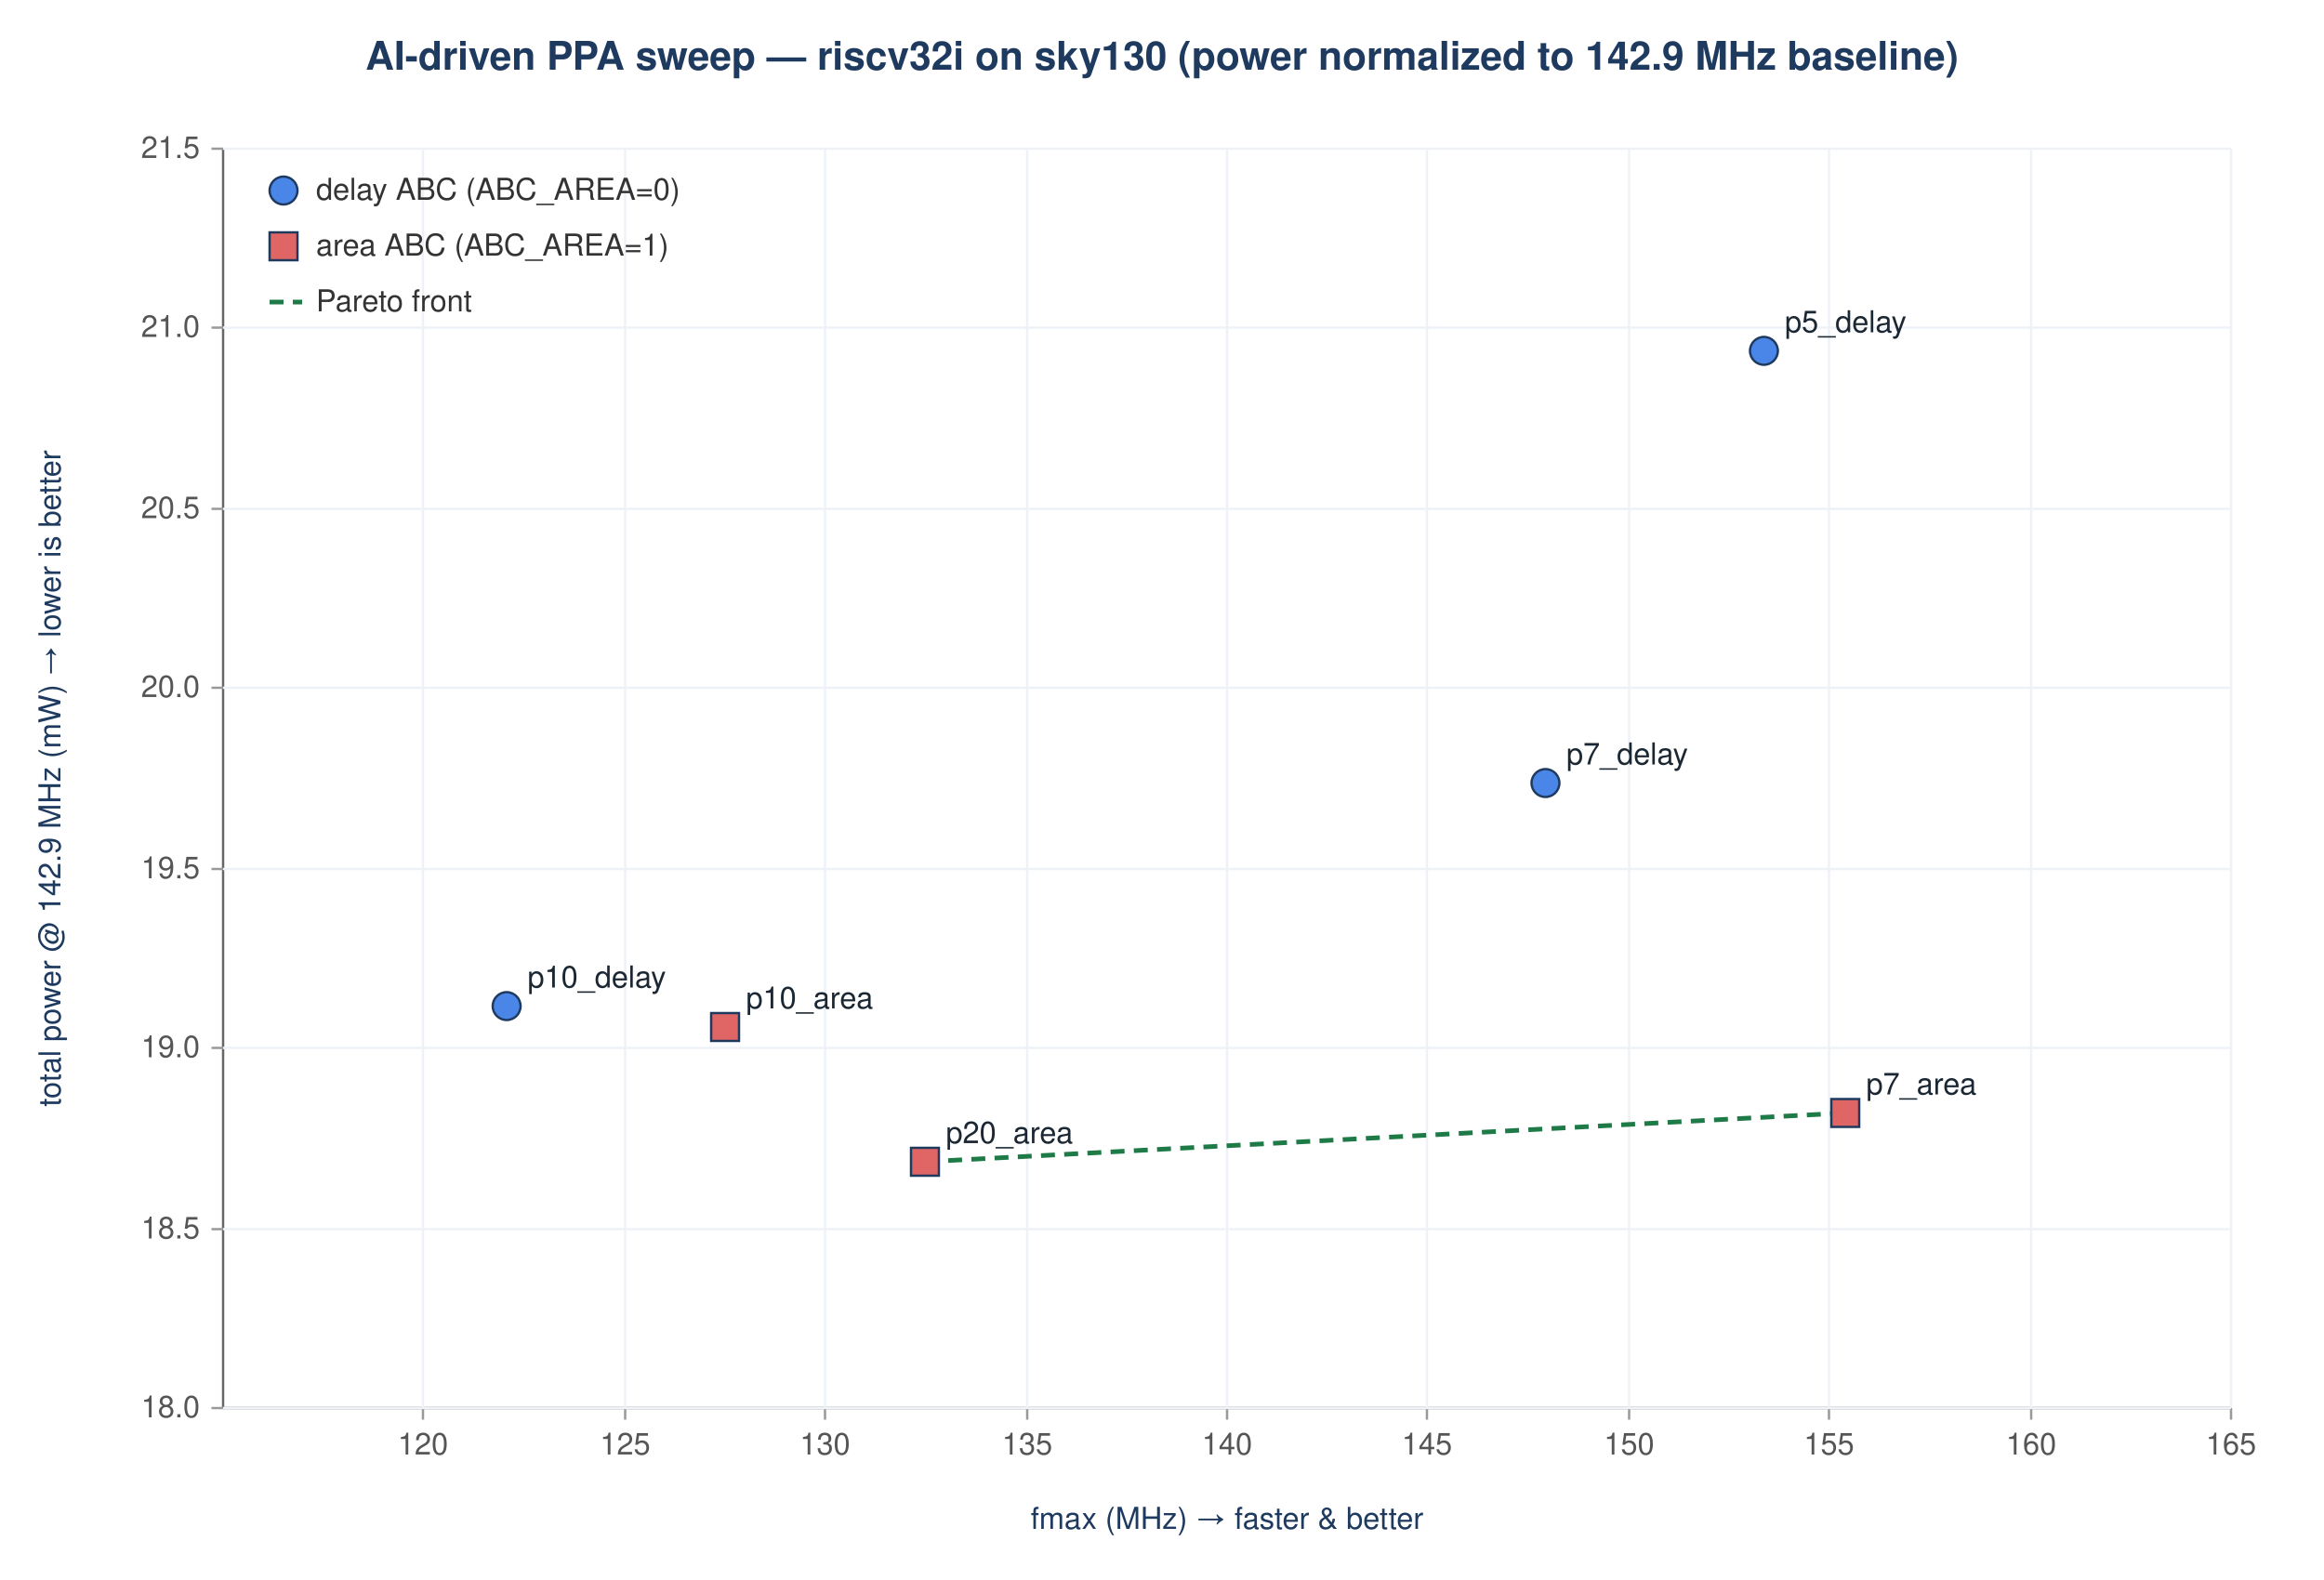
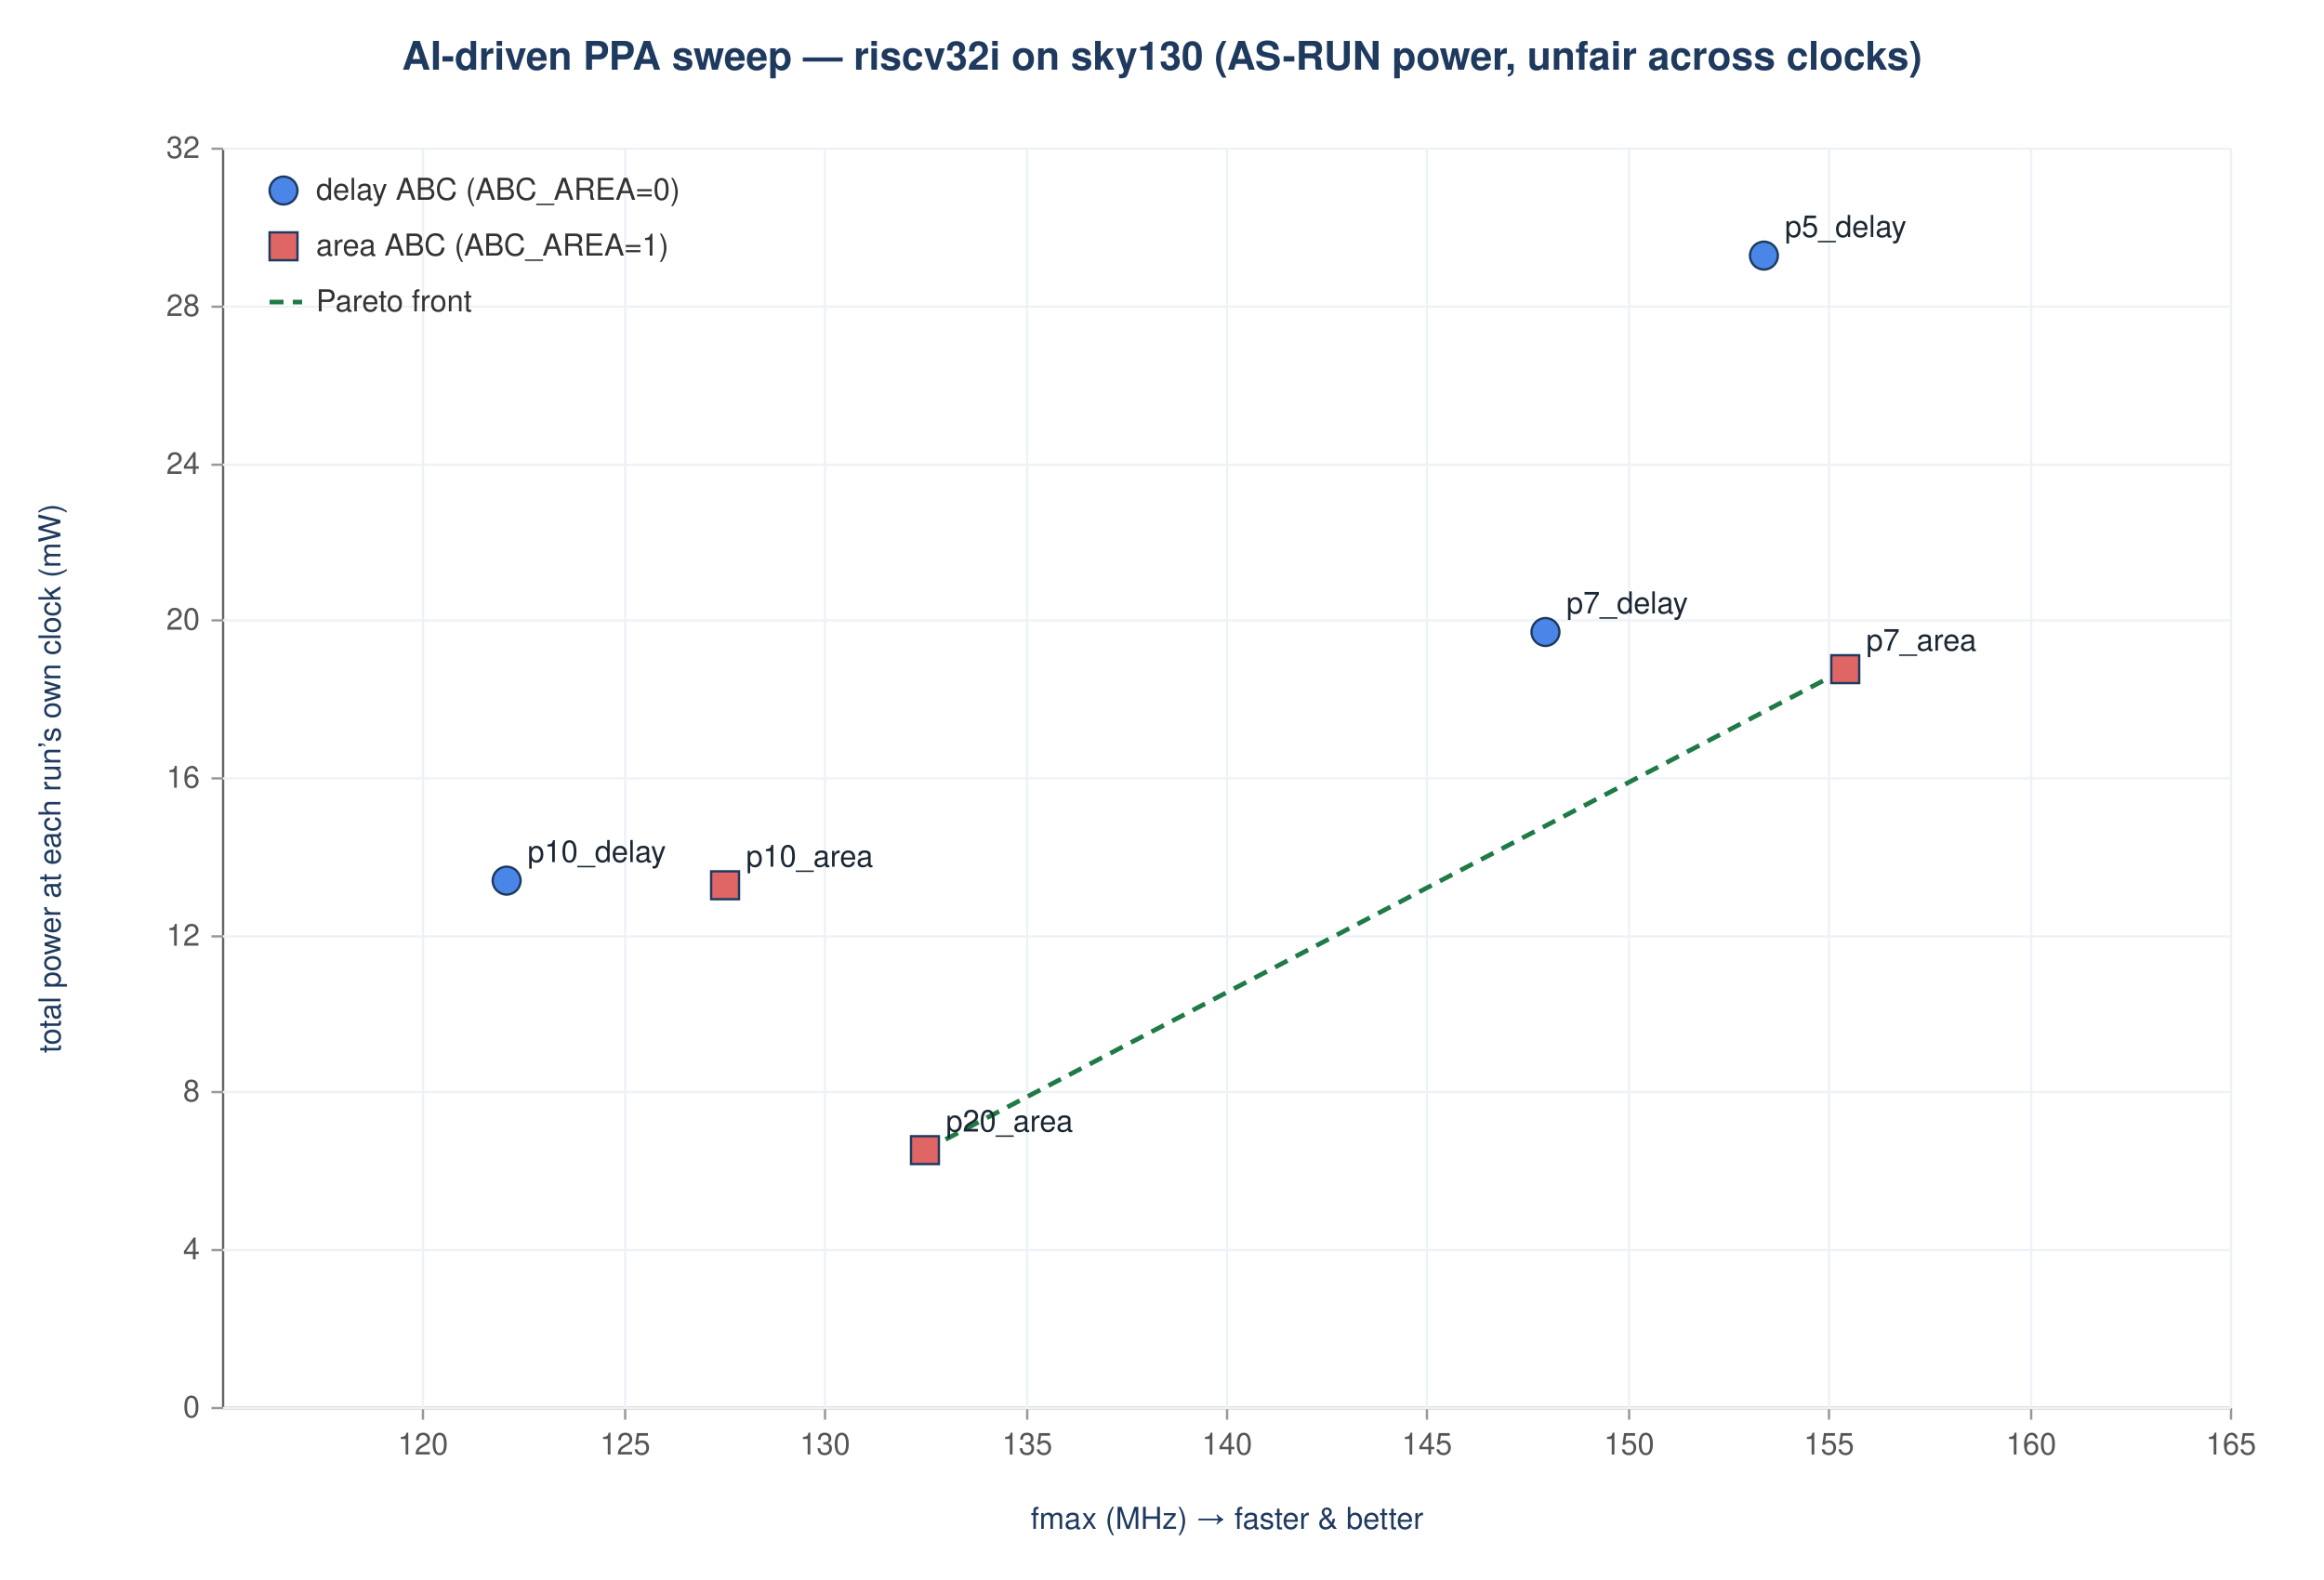
<svg xmlns="http://www.w3.org/2000/svg" width="1000" height="680" font-family="Helvetica,Arial" font-size="13">
  <rect width="1000" height="680" fill="#ffffff" />
-   <text x="500.0" y="30" text-anchor="middle" font-size="17" font-weight="bold" fill="#1f3a5f">AI-driven PPA sweep — riscv32i on sky130 (power normalized to 142.9 MHz baseline)</text>
+   <text x="500.0" y="30" text-anchor="middle" font-size="17" font-weight="bold" fill="#1f3a5f">AI-driven PPA sweep — riscv32i on sky130 (AS-RUN power, unfair across clocks)</text>
  <line x1="96" y1="606" x2="960" y2="606" stroke="#666" />
  <line x1="96" y1="64" x2="96" y2="606" stroke="#666" />
  <line x1="182" y1="64" x2="182" y2="606" stroke="#eef2f7" />
  <line x1="182" y1="606" x2="182" y2="611" stroke="#999" />
  <text x="182" y="626" text-anchor="middle" fill="#555">120</text>
  <line x1="269" y1="64" x2="269" y2="606" stroke="#eef2f7" />
  <line x1="269" y1="606" x2="269" y2="611" stroke="#999" />
  <text x="269" y="626" text-anchor="middle" fill="#555">125</text>
  <line x1="355" y1="64" x2="355" y2="606" stroke="#eef2f7" />
  <line x1="355" y1="606" x2="355" y2="611" stroke="#999" />
  <text x="355" y="626" text-anchor="middle" fill="#555">130</text>
  <line x1="442" y1="64" x2="442" y2="606" stroke="#eef2f7" />
  <line x1="442" y1="606" x2="442" y2="611" stroke="#999" />
  <text x="442" y="626" text-anchor="middle" fill="#555">135</text>
  <line x1="528" y1="64" x2="528" y2="606" stroke="#eef2f7" />
  <line x1="528" y1="606" x2="528" y2="611" stroke="#999" />
  <text x="528" y="626" text-anchor="middle" fill="#555">140</text>
  <line x1="614" y1="64" x2="614" y2="606" stroke="#eef2f7" />
  <line x1="614" y1="606" x2="614" y2="611" stroke="#999" />
  <text x="614" y="626" text-anchor="middle" fill="#555">145</text>
  <line x1="701" y1="64" x2="701" y2="606" stroke="#eef2f7" />
  <line x1="701" y1="606" x2="701" y2="611" stroke="#999" />
  <text x="701" y="626" text-anchor="middle" fill="#555">150</text>
  <line x1="787" y1="64" x2="787" y2="606" stroke="#eef2f7" />
  <line x1="787" y1="606" x2="787" y2="611" stroke="#999" />
  <text x="787" y="626" text-anchor="middle" fill="#555">155</text>
  <line x1="874" y1="64" x2="874" y2="606" stroke="#eef2f7" />
  <line x1="874" y1="606" x2="874" y2="611" stroke="#999" />
  <text x="874" y="626" text-anchor="middle" fill="#555">160</text>
  <line x1="960" y1="64" x2="960" y2="606" stroke="#eef2f7" />
  <line x1="960" y1="606" x2="960" y2="611" stroke="#999" />
  <text x="960" y="626" text-anchor="middle" fill="#555">165</text>
  <line x1="96" y1="606" x2="960" y2="606" stroke="#eef2f7" />
  <line x1="91" y1="606" x2="96" y2="606" stroke="#999" />
-   <text x="86" y="610" text-anchor="end" fill="#555">18.0</text>
-   <line x1="96" y1="529" x2="960" y2="529" stroke="#eef2f7" />
-   <line x1="91" y1="529" x2="96" y2="529" stroke="#999" />
-   <text x="86" y="533" text-anchor="end" fill="#555">18.5</text>
-   <line x1="96" y1="451" x2="960" y2="451" stroke="#eef2f7" />
-   <line x1="91" y1="451" x2="96" y2="451" stroke="#999" />
-   <text x="86" y="455" text-anchor="end" fill="#555">19.0</text>
-   <line x1="96" y1="374" x2="960" y2="374" stroke="#eef2f7" />
-   <line x1="91" y1="374" x2="96" y2="374" stroke="#999" />
-   <text x="86" y="378" text-anchor="end" fill="#555">19.5</text>
-   <line x1="96" y1="296" x2="960" y2="296" stroke="#eef2f7" />
-   <line x1="91" y1="296" x2="96" y2="296" stroke="#999" />
-   <text x="86" y="300" text-anchor="end" fill="#555">20.0</text>
-   <line x1="96" y1="219" x2="960" y2="219" stroke="#eef2f7" />
-   <line x1="91" y1="219" x2="96" y2="219" stroke="#999" />
-   <text x="86" y="223" text-anchor="end" fill="#555">20.5</text>
-   <line x1="96" y1="141" x2="960" y2="141" stroke="#eef2f7" />
-   <line x1="91" y1="141" x2="96" y2="141" stroke="#999" />
-   <text x="86" y="145" text-anchor="end" fill="#555">21.0</text>
+   <text x="86" y="610" text-anchor="end" fill="#555">0</text>
+   <line x1="96" y1="538" x2="960" y2="538" stroke="#eef2f7" />
+   <line x1="91" y1="538" x2="96" y2="538" stroke="#999" />
+   <text x="86" y="542" text-anchor="end" fill="#555">4</text>
+   <line x1="96" y1="470" x2="960" y2="470" stroke="#eef2f7" />
+   <line x1="91" y1="470" x2="96" y2="470" stroke="#999" />
+   <text x="86" y="474" text-anchor="end" fill="#555">8</text>
+   <line x1="96" y1="403" x2="960" y2="403" stroke="#eef2f7" />
+   <line x1="91" y1="403" x2="96" y2="403" stroke="#999" />
+   <text x="86" y="407" text-anchor="end" fill="#555">12</text>
+   <line x1="96" y1="335" x2="960" y2="335" stroke="#eef2f7" />
+   <line x1="91" y1="335" x2="96" y2="335" stroke="#999" />
+   <text x="86" y="339" text-anchor="end" fill="#555">16</text>
+   <line x1="96" y1="267" x2="960" y2="267" stroke="#eef2f7" />
+   <line x1="91" y1="267" x2="96" y2="267" stroke="#999" />
+   <text x="86" y="271" text-anchor="end" fill="#555">20</text>
+   <line x1="96" y1="200" x2="960" y2="200" stroke="#eef2f7" />
+   <line x1="91" y1="200" x2="96" y2="200" stroke="#999" />
+   <text x="86" y="204" text-anchor="end" fill="#555">24</text>
+   <line x1="96" y1="132" x2="960" y2="132" stroke="#eef2f7" />
+   <line x1="91" y1="132" x2="96" y2="132" stroke="#999" />
+   <text x="86" y="136" text-anchor="end" fill="#555">28</text>
  <line x1="96" y1="64" x2="960" y2="64" stroke="#eef2f7" />
  <line x1="91" y1="64" x2="96" y2="64" stroke="#999" />
-   <text x="86" y="68" text-anchor="end" fill="#555">21.5</text>
+   <text x="86" y="68" text-anchor="end" fill="#555">32</text>
  <text x="528" y="658" text-anchor="middle" fill="#1f3a5f">fmax (MHz) → faster &amp; better</text>
-   <text x="26" y="335" text-anchor="middle" fill="#1f3a5f" transform="rotate(-90 26 335)">total power @ 142.9 MHz (mW) → lower is better</text>
-   <polyline points="398,500 794,479" fill="none" stroke="#1E7A46" stroke-width="2" stroke-dasharray="6 4" />
-   <circle cx="759" cy="151" r="6" fill="#4A86E8" stroke="#1f3a5f" stroke-width="1" />
-   <text x="768" y="143" fill="#1b2733">p5_delay</text>
-   <circle cx="665" cy="337" r="6" fill="#4A86E8" stroke="#1f3a5f" stroke-width="1" />
-   <text x="674" y="329" fill="#1b2733">p7_delay</text>
-   <circle cx="218" cy="433" r="6" fill="#4A86E8" stroke="#1f3a5f" stroke-width="1" />
-   <text x="227" y="425" fill="#1b2733">p10_delay</text>
-   <rect x="788" y="473" width="12" height="12" fill="#E06666" stroke="#1f3a5f" stroke-width="1" />
-   <text x="803" y="471" fill="#1b2733">p7_area</text>
-   <rect x="306" y="436" width="12" height="12" fill="#E06666" stroke="#1f3a5f" stroke-width="1" />
-   <text x="321" y="434" fill="#1b2733">p10_area</text>
-   <rect x="392" y="494" width="12" height="12" fill="#E06666" stroke="#1f3a5f" stroke-width="1" />
-   <text x="407" y="492" fill="#1b2733">p20_area</text>
+   <text x="26" y="335" text-anchor="middle" fill="#1f3a5f" transform="rotate(-90 26 335)">total power at each run’s own clock (mW)</text>
+   <polyline points="398,495 794,288" fill="none" stroke="#1E7A46" stroke-width="2" stroke-dasharray="6 4" />
+   <circle cx="759" cy="110" r="6" fill="#4A86E8" stroke="#1f3a5f" stroke-width="1" />
+   <text x="768" y="102" fill="#1b2733">p5_delay</text>
+   <circle cx="665" cy="272" r="6" fill="#4A86E8" stroke="#1f3a5f" stroke-width="1" />
+   <text x="674" y="264" fill="#1b2733">p7_delay</text>
+   <circle cx="218" cy="379" r="6" fill="#4A86E8" stroke="#1f3a5f" stroke-width="1" />
+   <text x="227" y="371" fill="#1b2733">p10_delay</text>
+   <rect x="788" y="282" width="12" height="12" fill="#E06666" stroke="#1f3a5f" stroke-width="1" />
+   <text x="803" y="280" fill="#1b2733">p7_area</text>
+   <rect x="306" y="375" width="12" height="12" fill="#E06666" stroke="#1f3a5f" stroke-width="1" />
+   <text x="321" y="373" fill="#1b2733">p10_area</text>
+   <rect x="392" y="489" width="12" height="12" fill="#E06666" stroke="#1f3a5f" stroke-width="1" />
+   <text x="407" y="487" fill="#1b2733">p20_area</text>
  <circle cx="122" cy="82" r="6" fill="#4A86E8" stroke="#1f3a5f" />
  <text x="136" y="86" fill="#333">delay ABC (ABC_AREA=0)</text>
  <rect x="116" y="100" width="12" height="12" fill="#E06666" stroke="#1f3a5f" />
  <text x="136" y="110" fill="#333">area ABC (ABC_AREA=1)</text>
  <line x1="116" y1="130" x2="130" y2="130" stroke="#1E7A46" stroke-width="2" stroke-dasharray="6 4" />
  <text x="136" y="134" fill="#333">Pareto front</text>
</svg>
